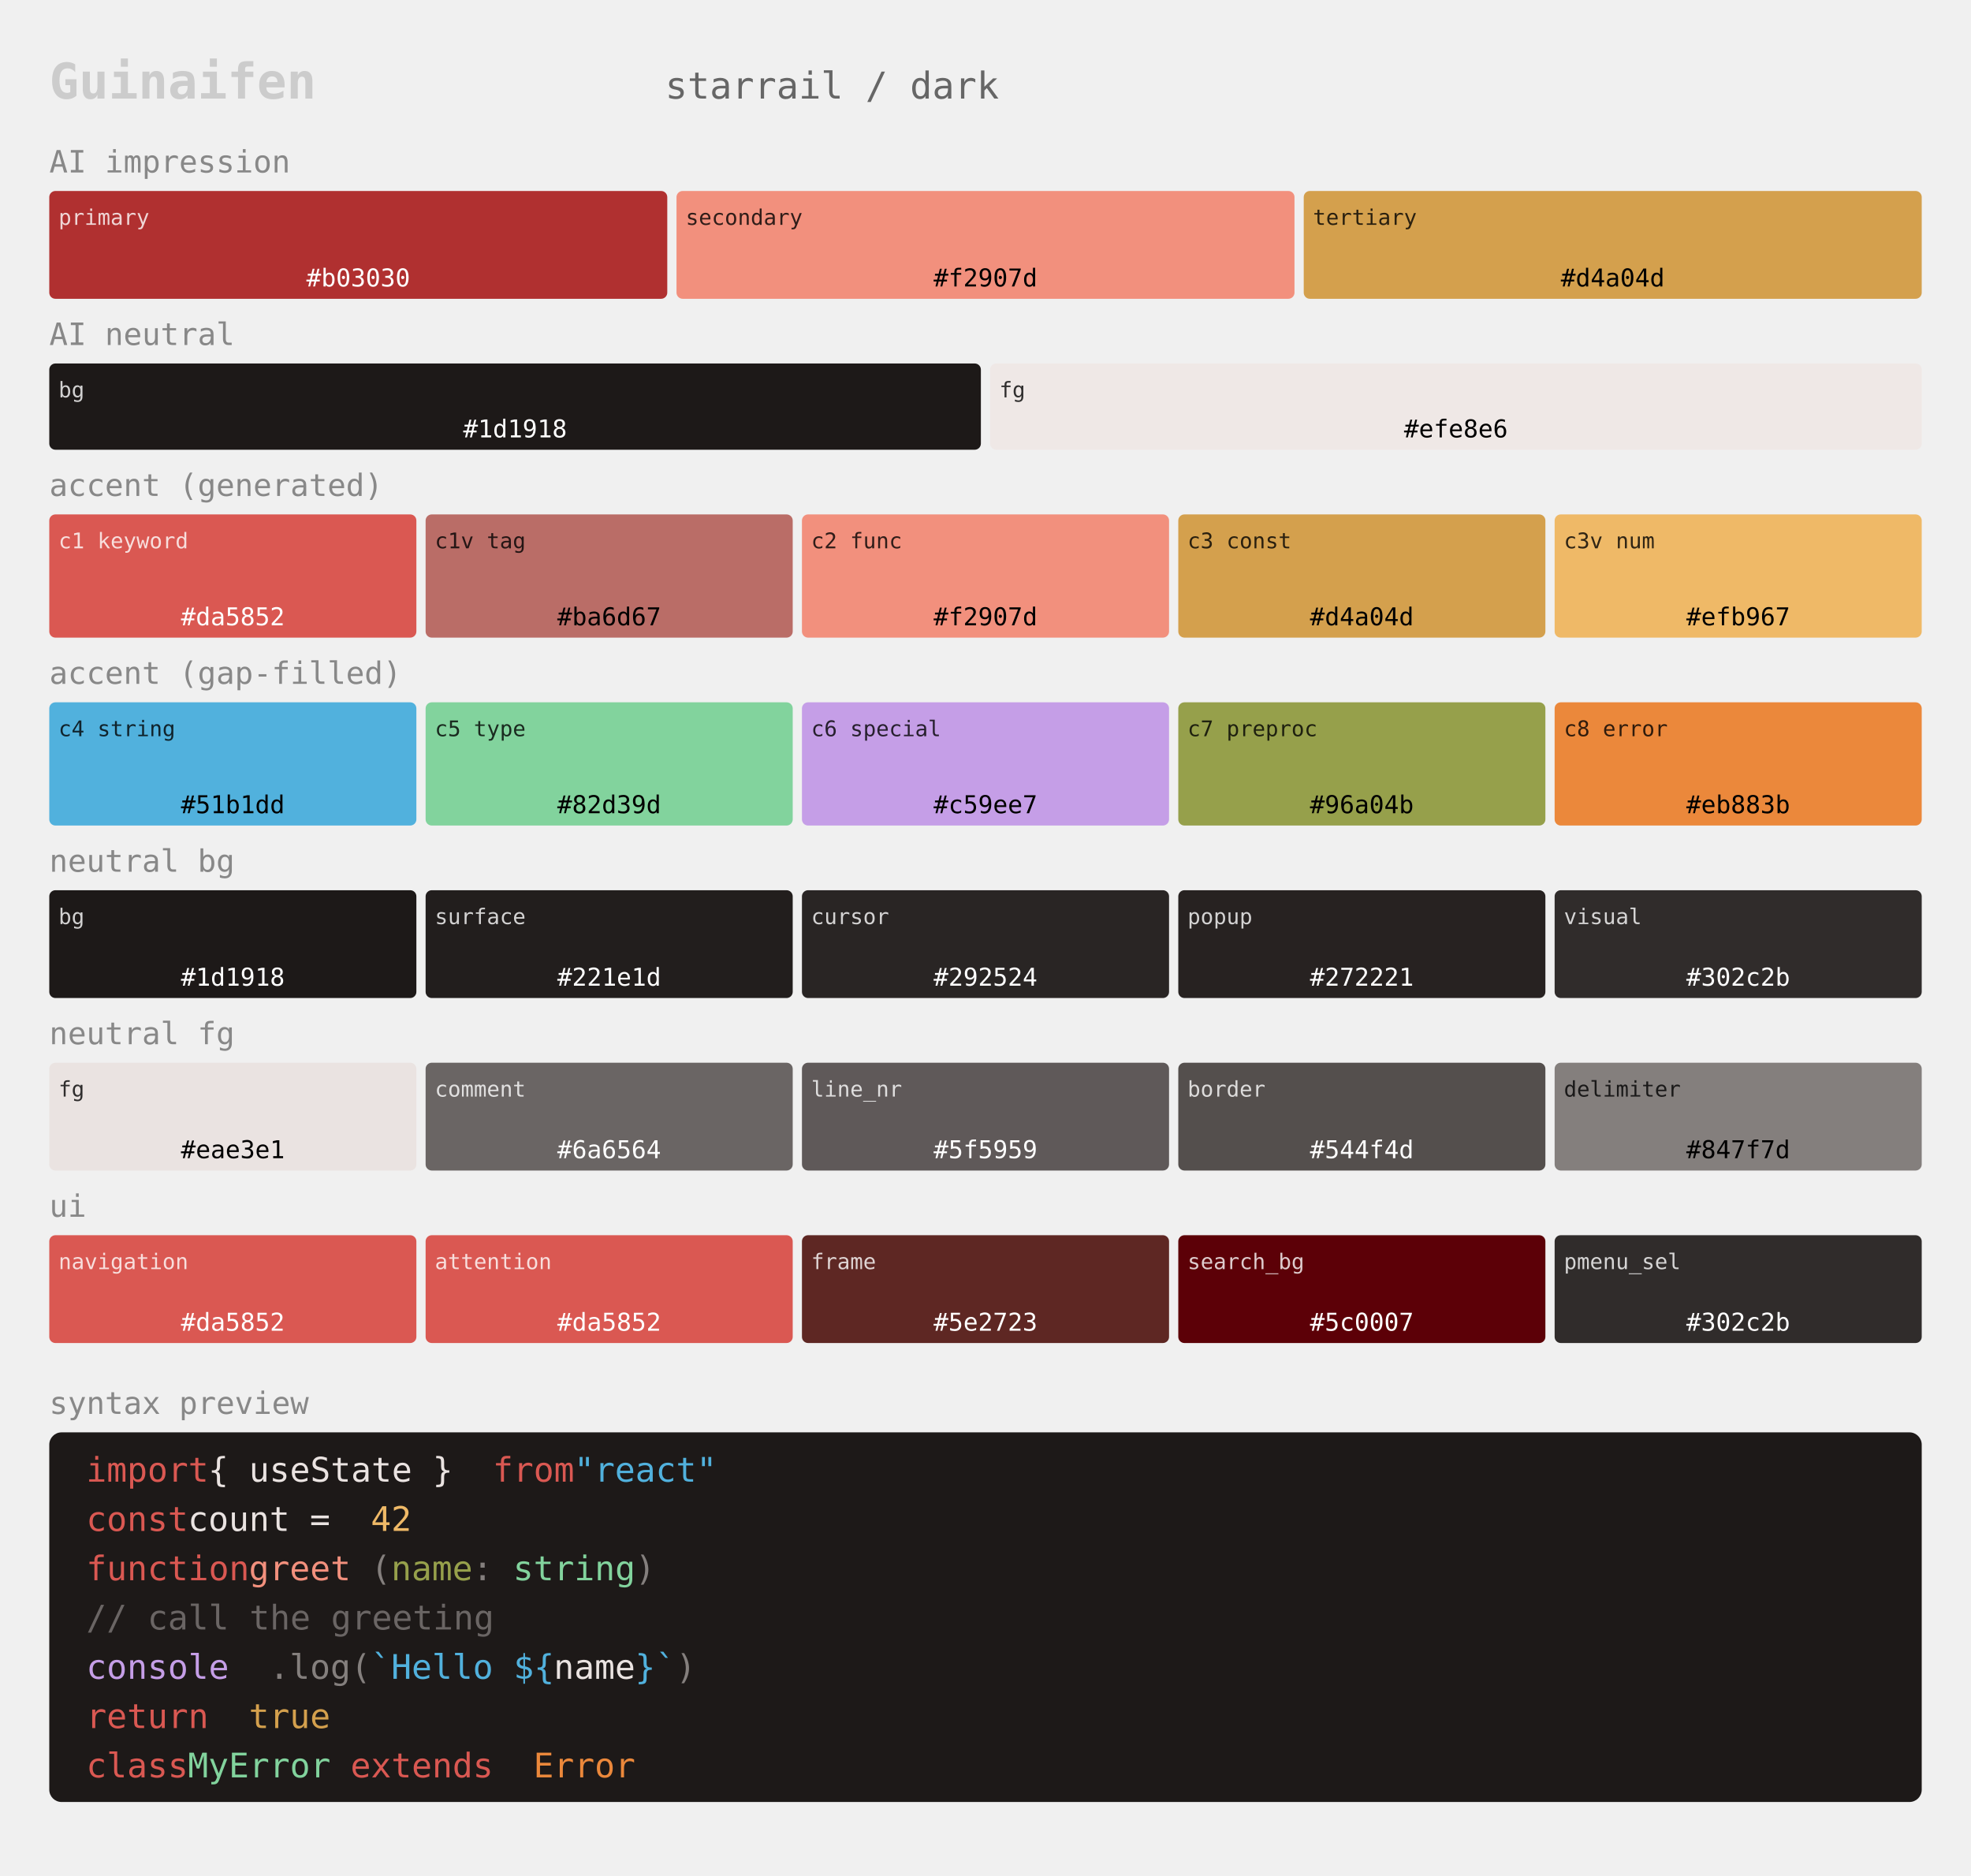
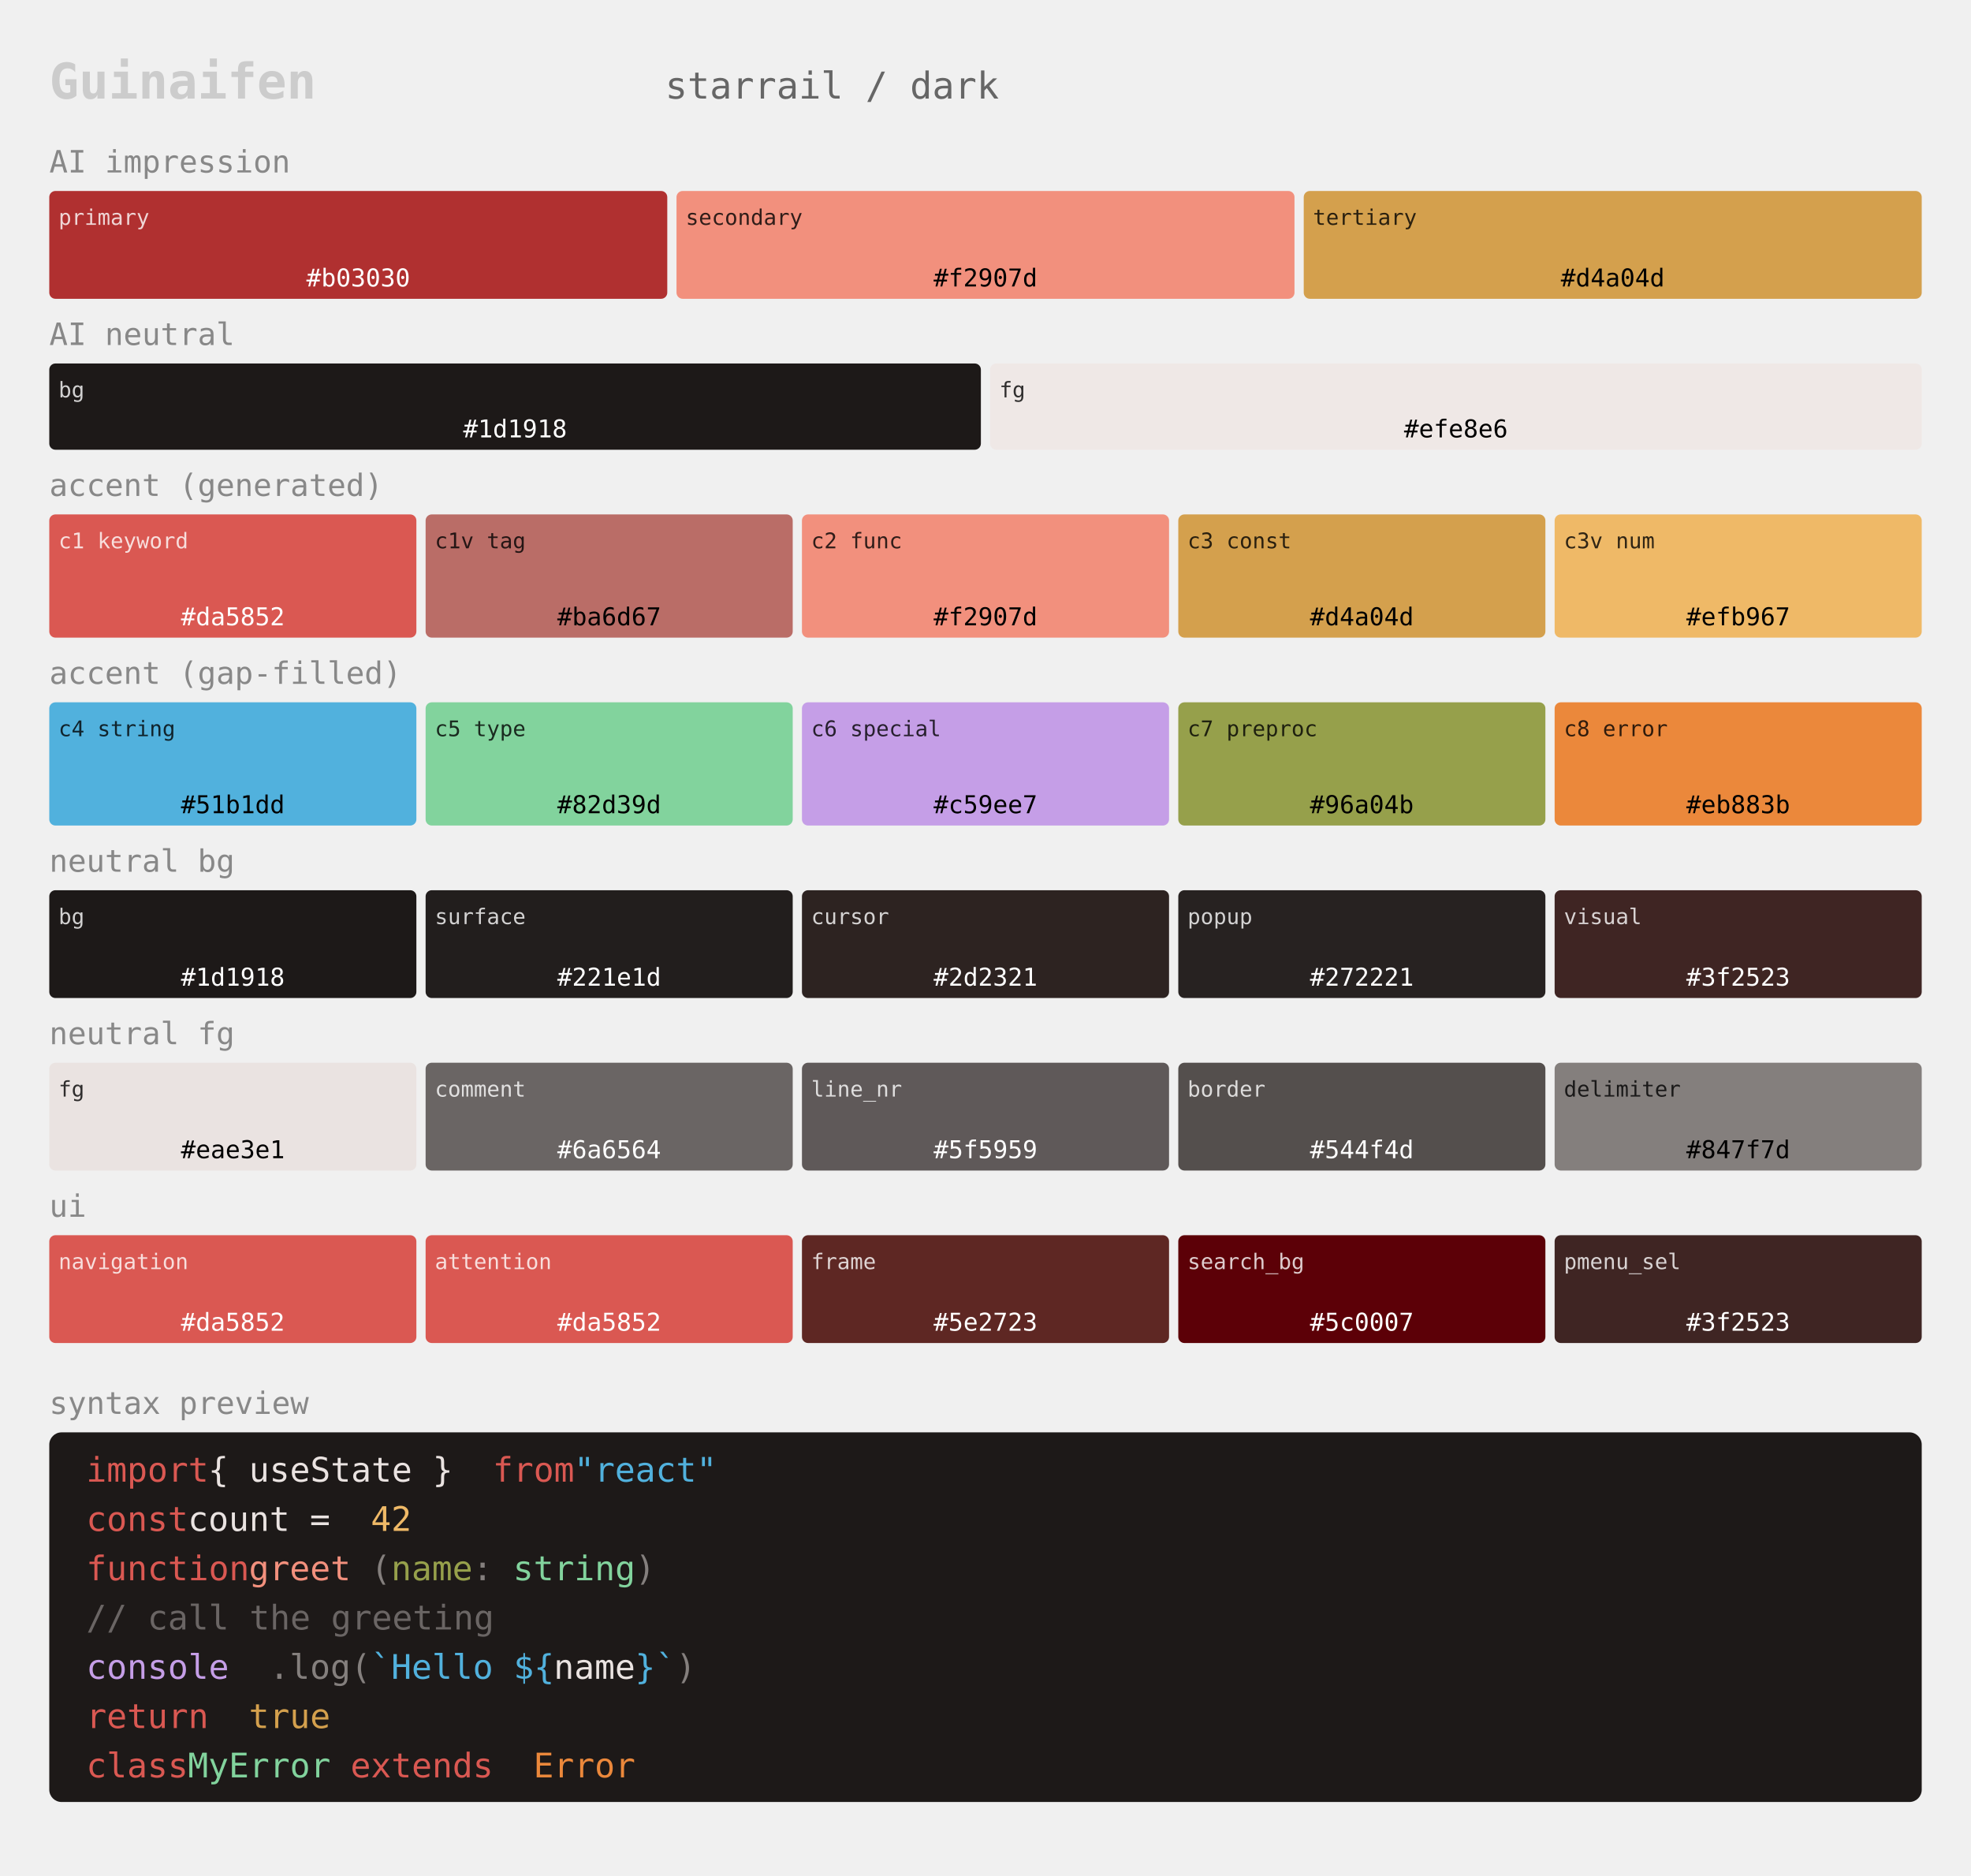
<svg xmlns="http://www.w3.org/2000/svg" width="640" height="609" style="background:#0a0a0a; font-family:ui-monospace,monospace;">
  <text x="16" y="32" fill="#ccc" font-size="16" font-weight="bold">Guinaifen</text>
  <text x="216" y="32" fill="#666" font-size="12">starrail / dark</text>
  <text x="16" y="56" fill="#888" font-size="10">AI impression</text>
  <rect x="16" y="62" width="200.667" height="35" fill="#b03030" rx="2" />
  <text x="19" y="73" fill="#ffffff" font-size="7" opacity="0.8">primary</text>
  <text x="116.333" y="93" fill="#ffffff" font-size="8" text-anchor="middle">#b03030</text>
  <rect x="219.667" y="62" width="200.667" height="35" fill="#f2907d" rx="2" />
  <text x="222.667" y="73" fill="#000000" font-size="7" opacity="0.8">secondary</text>
  <text x="320" y="93" fill="#000000" font-size="8" text-anchor="middle">#f2907d</text>
  <rect x="423.333" y="62" width="200.667" height="35" fill="#d4a04d" rx="2" />
  <text x="426.333" y="73" fill="#000000" font-size="7" opacity="0.8">tertiary</text>
  <text x="523.667" y="93" fill="#000000" font-size="8" text-anchor="middle">#d4a04d</text>
  <text x="16" y="112" fill="#888" font-size="10">AI neutral</text>
  <rect x="16" y="118" width="302.5" height="28" fill="#1d1918" rx="2" />
  <text x="19" y="129" fill="#ffffff" font-size="7" opacity="0.8">bg</text>
  <text x="167.25" y="142" fill="#ffffff" font-size="8" text-anchor="middle">#1d1918</text>
  <rect x="321.5" y="118" width="302.5" height="28" fill="#efe8e6" rx="2" />
  <text x="324.5" y="129" fill="#000000" font-size="7" opacity="0.8">fg</text>
  <text x="472.75" y="142" fill="#000000" font-size="8" text-anchor="middle">#efe8e6</text>
  <text x="16" y="161" fill="#888" font-size="10">accent (generated)</text>
  <rect x="16" y="167" width="119.2" height="40" fill="#da5852" rx="2" />
  <text x="19" y="178" fill="#ffffff" font-size="7" opacity="0.8">c1 keyword</text>
  <text x="75.6" y="203" fill="#ffffff" font-size="8" text-anchor="middle">#da5852</text>
  <rect x="138.2" y="167" width="119.2" height="40" fill="#ba6d67" rx="2" />
  <text x="141.2" y="178" fill="#000000" font-size="7" opacity="0.8">c1v tag</text>
  <text x="197.8" y="203" fill="#000000" font-size="8" text-anchor="middle">#ba6d67</text>
  <rect x="260.4" y="167" width="119.2" height="40" fill="#f2907d" rx="2" />
  <text x="263.4" y="178" fill="#000000" font-size="7" opacity="0.8">c2 func</text>
  <text x="320" y="203" fill="#000000" font-size="8" text-anchor="middle">#f2907d</text>
  <rect x="382.6" y="167" width="119.2" height="40" fill="#d4a04d" rx="2" />
  <text x="385.6" y="178" fill="#000000" font-size="7" opacity="0.8">c3 const</text>
  <text x="442.2" y="203" fill="#000000" font-size="8" text-anchor="middle">#d4a04d</text>
  <rect x="504.8" y="167" width="119.2" height="40" fill="#efb967" rx="2" />
  <text x="507.8" y="178" fill="#000000" font-size="7" opacity="0.8">c3v num</text>
  <text x="564.4" y="203" fill="#000000" font-size="8" text-anchor="middle">#efb967</text>
  <text x="16" y="222" fill="#888" font-size="10">accent (gap-filled)</text>
  <rect x="16" y="228" width="119.2" height="40" fill="#51b1dd" rx="2" />
  <text x="19" y="239" fill="#000000" font-size="7" opacity="0.8">c4 string</text>
  <text x="75.6" y="264" fill="#000000" font-size="8" text-anchor="middle">#51b1dd</text>
  <rect x="138.2" y="228" width="119.2" height="40" fill="#82d39d" rx="2" />
  <text x="141.2" y="239" fill="#000000" font-size="7" opacity="0.8">c5 type</text>
  <text x="197.8" y="264" fill="#000000" font-size="8" text-anchor="middle">#82d39d</text>
  <rect x="260.4" y="228" width="119.2" height="40" fill="#c59ee7" rx="2" />
  <text x="263.4" y="239" fill="#000000" font-size="7" opacity="0.8">c6 special</text>
  <text x="320" y="264" fill="#000000" font-size="8" text-anchor="middle">#c59ee7</text>
  <rect x="382.6" y="228" width="119.2" height="40" fill="#96a04b" rx="2" />
  <text x="385.6" y="239" fill="#000000" font-size="7" opacity="0.8">c7 preproc</text>
  <text x="442.2" y="264" fill="#000000" font-size="8" text-anchor="middle">#96a04b</text>
  <rect x="504.8" y="228" width="119.2" height="40" fill="#eb883b" rx="2" />
  <text x="507.8" y="239" fill="#000000" font-size="7" opacity="0.8">c8 error</text>
  <text x="564.4" y="264" fill="#000000" font-size="8" text-anchor="middle">#eb883b</text>
  <text x="16" y="283" fill="#888" font-size="10">neutral bg</text>
  <rect x="16" y="289" width="119.2" height="35" fill="#1d1918" rx="2" />
  <text x="19" y="300" fill="#ffffff" font-size="7" opacity="0.8">bg</text>
  <text x="75.6" y="320" fill="#ffffff" font-size="8" text-anchor="middle">#1d1918</text>
  <rect x="138.2" y="289" width="119.2" height="35" fill="#221e1d" rx="2" />
  <text x="141.2" y="300" fill="#ffffff" font-size="7" opacity="0.8">surface</text>
  <text x="197.8" y="320" fill="#ffffff" font-size="8" text-anchor="middle">#221e1d</text>
-   <rect x="260.4" y="289" width="119.2" height="35" fill="#292524" rx="2" />
+   <rect x="260.4" y="289" width="119.2" height="35" fill="#2d2321" rx="2" />
  <text x="263.4" y="300" fill="#ffffff" font-size="7" opacity="0.8">cursor</text>
-   <text x="320" y="320" fill="#ffffff" font-size="8" text-anchor="middle">#292524</text>
+   <text x="320" y="320" fill="#ffffff" font-size="8" text-anchor="middle">#2d2321</text>
  <rect x="382.6" y="289" width="119.2" height="35" fill="#272221" rx="2" />
  <text x="385.6" y="300" fill="#ffffff" font-size="7" opacity="0.8">popup</text>
  <text x="442.2" y="320" fill="#ffffff" font-size="8" text-anchor="middle">#272221</text>
-   <rect x="504.8" y="289" width="119.2" height="35" fill="#302c2b" rx="2" />
+   <rect x="504.8" y="289" width="119.2" height="35" fill="#3f2523" rx="2" />
  <text x="507.8" y="300" fill="#ffffff" font-size="7" opacity="0.8">visual</text>
-   <text x="564.4" y="320" fill="#ffffff" font-size="8" text-anchor="middle">#302c2b</text>
+   <text x="564.4" y="320" fill="#ffffff" font-size="8" text-anchor="middle">#3f2523</text>
  <text x="16" y="339" fill="#888" font-size="10">neutral fg</text>
  <rect x="16" y="345" width="119.2" height="35" fill="#eae3e1" rx="2" />
  <text x="19" y="356" fill="#000000" font-size="7" opacity="0.8">fg</text>
  <text x="75.6" y="376" fill="#000000" font-size="8" text-anchor="middle">#eae3e1</text>
  <rect x="138.2" y="345" width="119.2" height="35" fill="#6a6564" rx="2" />
  <text x="141.2" y="356" fill="#ffffff" font-size="7" opacity="0.8">comment</text>
  <text x="197.8" y="376" fill="#ffffff" font-size="8" text-anchor="middle">#6a6564</text>
  <rect x="260.4" y="345" width="119.2" height="35" fill="#5f5959" rx="2" />
  <text x="263.4" y="356" fill="#ffffff" font-size="7" opacity="0.8">line_nr</text>
  <text x="320" y="376" fill="#ffffff" font-size="8" text-anchor="middle">#5f5959</text>
  <rect x="382.6" y="345" width="119.2" height="35" fill="#544f4d" rx="2" />
  <text x="385.6" y="356" fill="#ffffff" font-size="7" opacity="0.8">border</text>
  <text x="442.2" y="376" fill="#ffffff" font-size="8" text-anchor="middle">#544f4d</text>
  <rect x="504.8" y="345" width="119.2" height="35" fill="#847f7d" rx="2" />
  <text x="507.8" y="356" fill="#000000" font-size="7" opacity="0.8">delimiter</text>
  <text x="564.4" y="376" fill="#000000" font-size="8" text-anchor="middle">#847f7d</text>
  <text x="16" y="395" fill="#888" font-size="10">ui</text>
  <rect x="16" y="401" width="119.2" height="35" fill="#da5852" rx="2" />
  <text x="19" y="412" fill="#ffffff" font-size="7" opacity="0.8">navigation</text>
  <text x="75.6" y="432" fill="#ffffff" font-size="8" text-anchor="middle">#da5852</text>
  <rect x="138.2" y="401" width="119.2" height="35" fill="#da5852" rx="2" />
  <text x="141.2" y="412" fill="#ffffff" font-size="7" opacity="0.8">attention</text>
  <text x="197.8" y="432" fill="#ffffff" font-size="8" text-anchor="middle">#da5852</text>
  <rect x="260.4" y="401" width="119.2" height="35" fill="#5e2723" rx="2" />
  <text x="263.4" y="412" fill="#ffffff" font-size="7" opacity="0.8">frame</text>
  <text x="320" y="432" fill="#ffffff" font-size="8" text-anchor="middle">#5e2723</text>
  <rect x="382.6" y="401" width="119.2" height="35" fill="#5c0007" rx="2" />
  <text x="385.6" y="412" fill="#ffffff" font-size="7" opacity="0.8">search_bg</text>
  <text x="442.2" y="432" fill="#ffffff" font-size="8" text-anchor="middle">#5c0007</text>
-   <rect x="504.8" y="401" width="119.2" height="35" fill="#302c2b" rx="2" />
+   <rect x="504.8" y="401" width="119.2" height="35" fill="#3f2523" rx="2" />
  <text x="507.8" y="412" fill="#ffffff" font-size="7" opacity="0.8">pmenu_sel</text>
-   <text x="564.4" y="432" fill="#ffffff" font-size="8" text-anchor="middle">#302c2b</text>
+   <text x="564.4" y="432" fill="#ffffff" font-size="8" text-anchor="middle">#3f2523</text>
  <text x="16" y="459" fill="#888" font-size="10">syntax preview</text>
  <rect x="16" y="465" width="608" height="120" fill="#1d1918" rx="4" />
  <text x="28" y="481" fill="#da5852" font-size="11" font-family="monospace">import</text>
  <text x="67.6" y="481" fill="#eae3e1" font-size="11" font-family="monospace"> { useState } </text>
  <text x="160" y="481" fill="#da5852" font-size="11" font-family="monospace">from</text>
  <text x="186.4" y="481" fill="#51b1dd" font-size="11" font-family="monospace"> "react"</text>
  <text x="28" y="497" fill="#da5852" font-size="11" font-family="monospace">const</text>
  <text x="61" y="497" fill="#eae3e1" font-size="11" font-family="monospace"> count</text>
  <text x="100.6" y="497" fill="#eae3e1" font-size="11" font-family="monospace"> = </text>
  <text x="120.4" y="497" fill="#efb967" font-size="11" font-family="monospace">42</text>
  <text x="28" y="513" fill="#da5852" font-size="11" font-family="monospace">function</text>
  <text x="80.8" y="513" fill="#f2907d" font-size="11" font-family="monospace"> greet</text>
  <text x="120.4" y="513" fill="#847f7d" font-size="11" font-family="monospace">(</text>
  <text x="127" y="513" fill="#96a04b" font-size="11" font-family="monospace">name</text>
  <text x="153.4" y="513" fill="#847f7d" font-size="11" font-family="monospace">: </text>
  <text x="166.6" y="513" fill="#82d39d" font-size="11" font-family="monospace">string</text>
  <text x="206.2" y="513" fill="#847f7d" font-size="11" font-family="monospace">)</text>
  <text x="28" y="529" fill="#6a6564" font-size="11" font-family="monospace">  // call the greeting</text>
  <text x="28" y="545" fill="#c59ee7" font-size="11" font-family="monospace">  console</text>
  <text x="87.4" y="545" fill="#847f7d" font-size="11" font-family="monospace">.log(</text>
  <text x="120.4" y="545" fill="#51b1dd" font-size="11" font-family="monospace">`Hello ${</text>
  <text x="179.8" y="545" fill="#eae3e1" font-size="11" font-family="monospace">name</text>
  <text x="206.2" y="545" fill="#51b1dd" font-size="11" font-family="monospace">}`</text>
  <text x="219.4" y="545" fill="#847f7d" font-size="11" font-family="monospace">)</text>
  <text x="28" y="561" fill="#da5852" font-size="11" font-family="monospace">  return</text>
  <text x="80.8" y="561" fill="#d4a04d" font-size="11" font-family="monospace"> true</text>
  <text x="28" y="577" fill="#da5852" font-size="11" font-family="monospace">class</text>
  <text x="61" y="577" fill="#82d39d" font-size="11" font-family="monospace"> MyError</text>
  <text x="113.8" y="577" fill="#da5852" font-size="11" font-family="monospace"> extends </text>
  <text x="173.2" y="577" fill="#eb883b" font-size="11" font-family="monospace">Error</text>
</svg>
